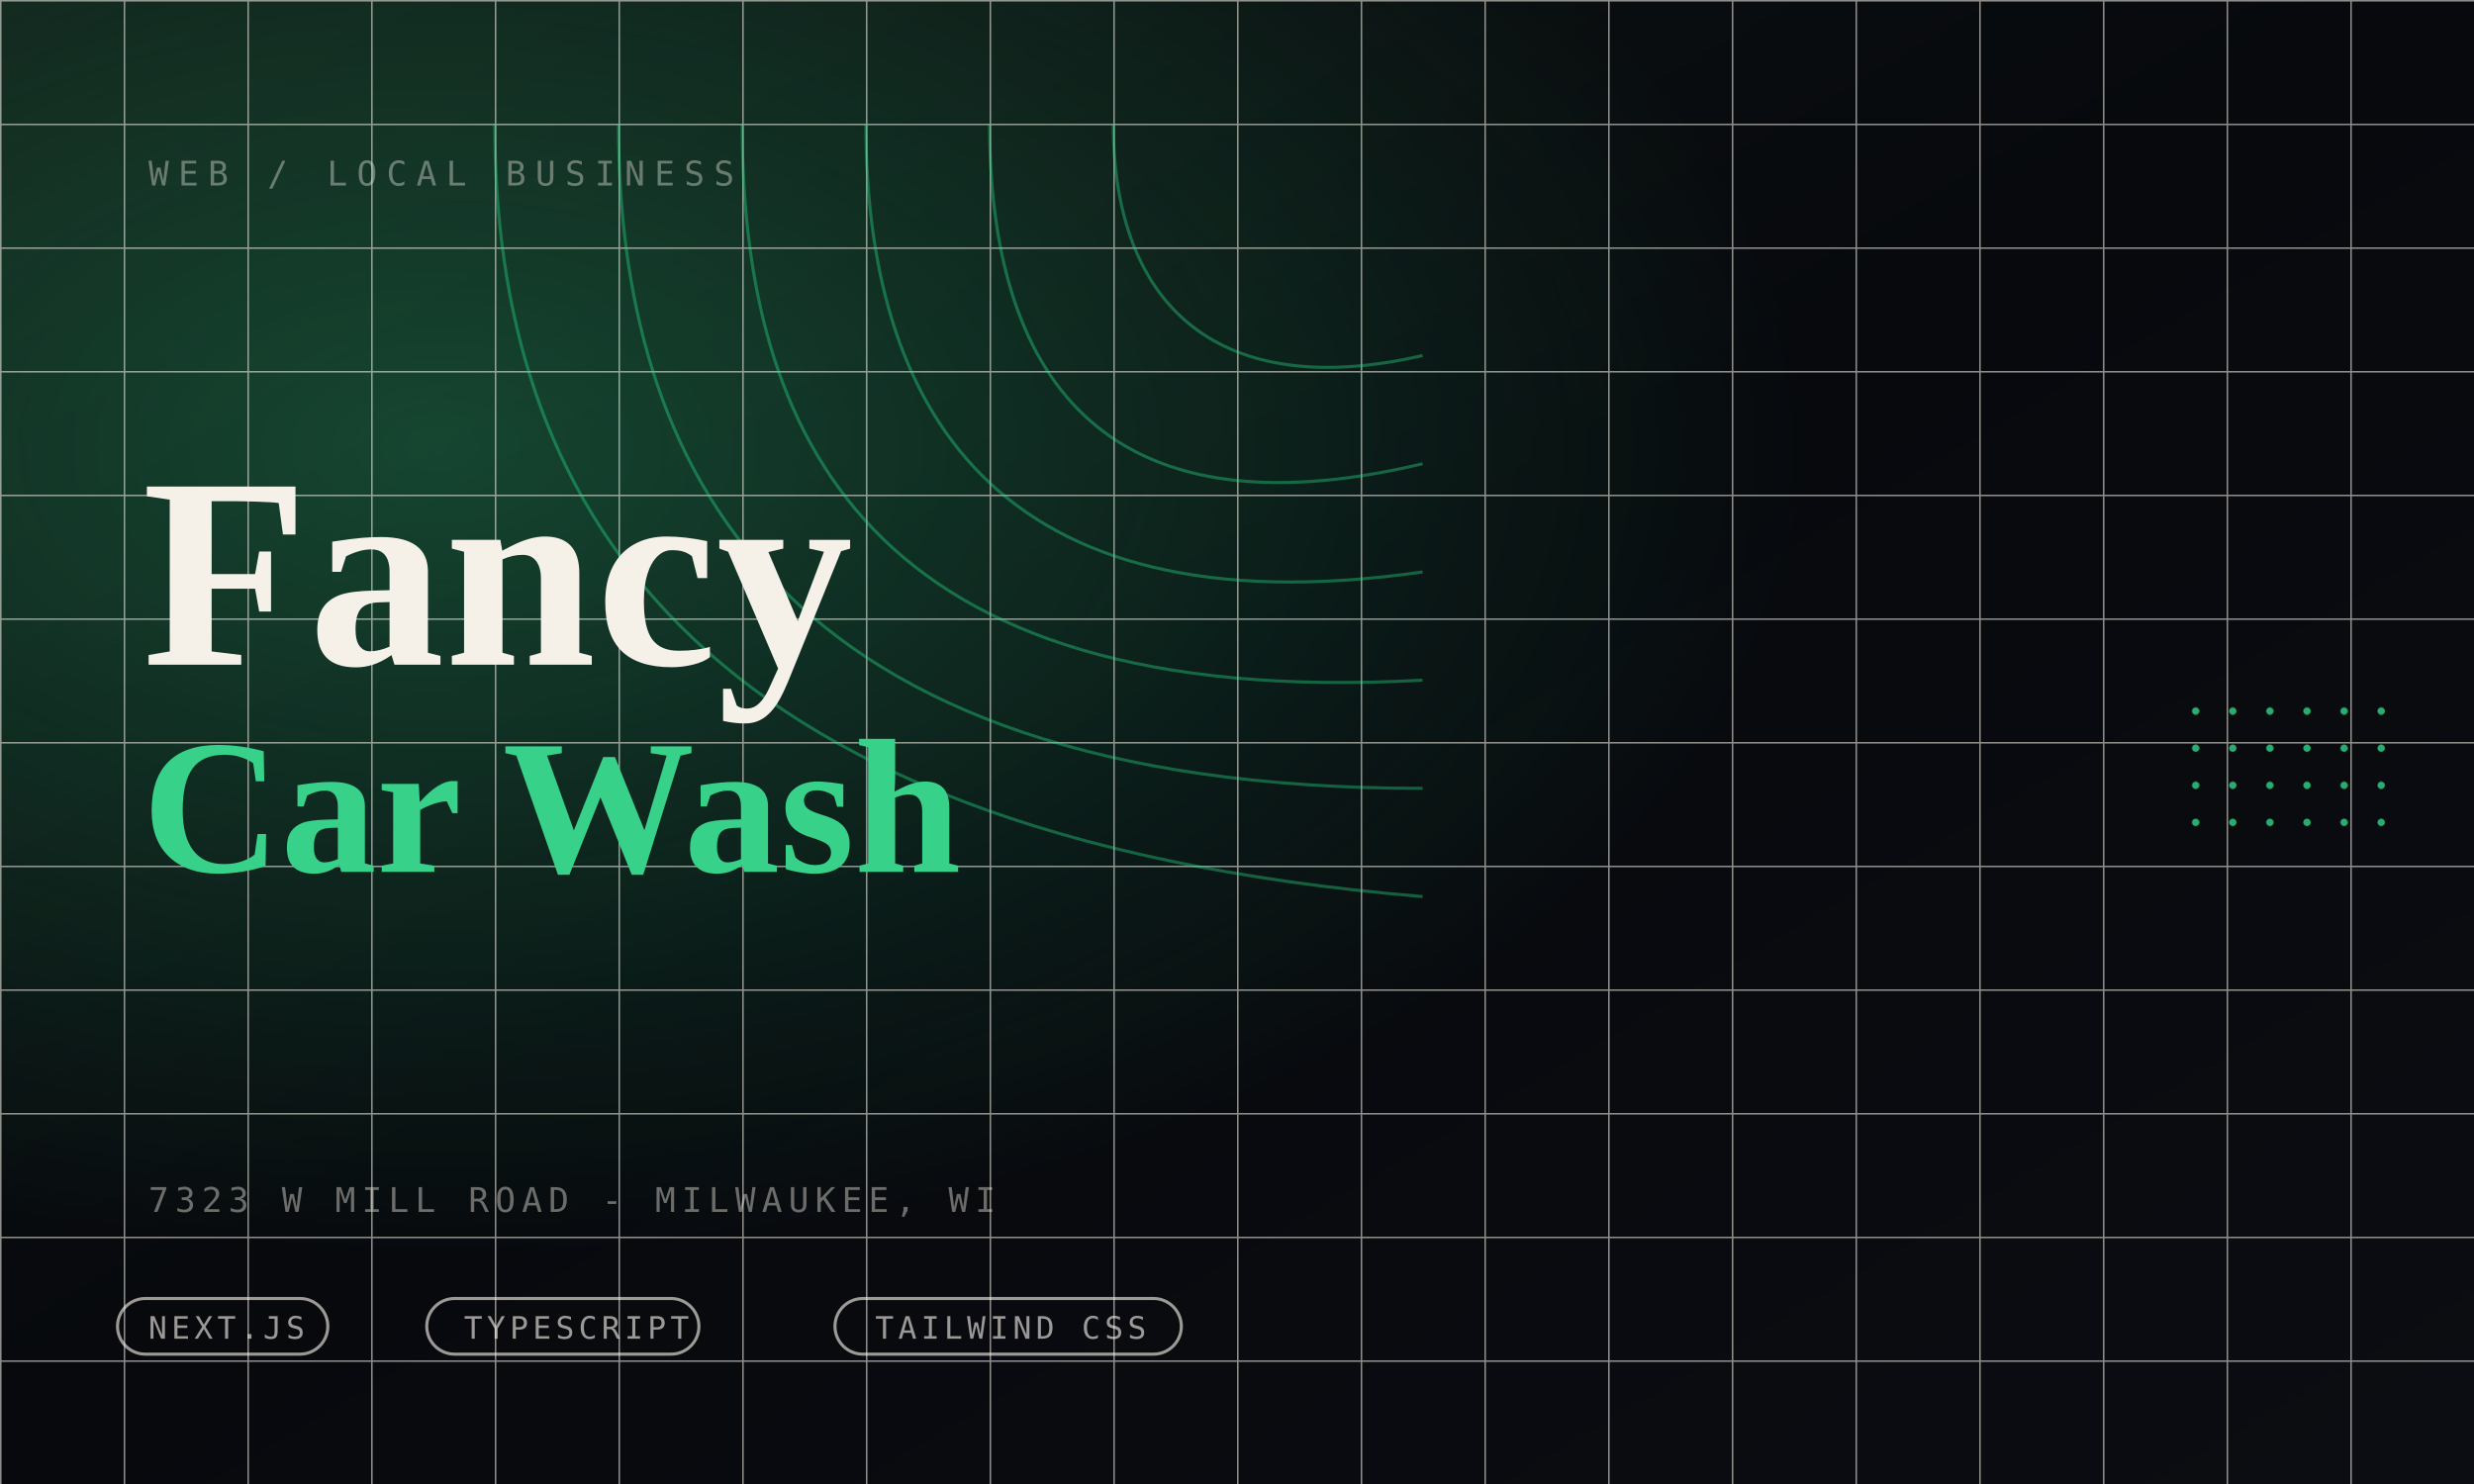
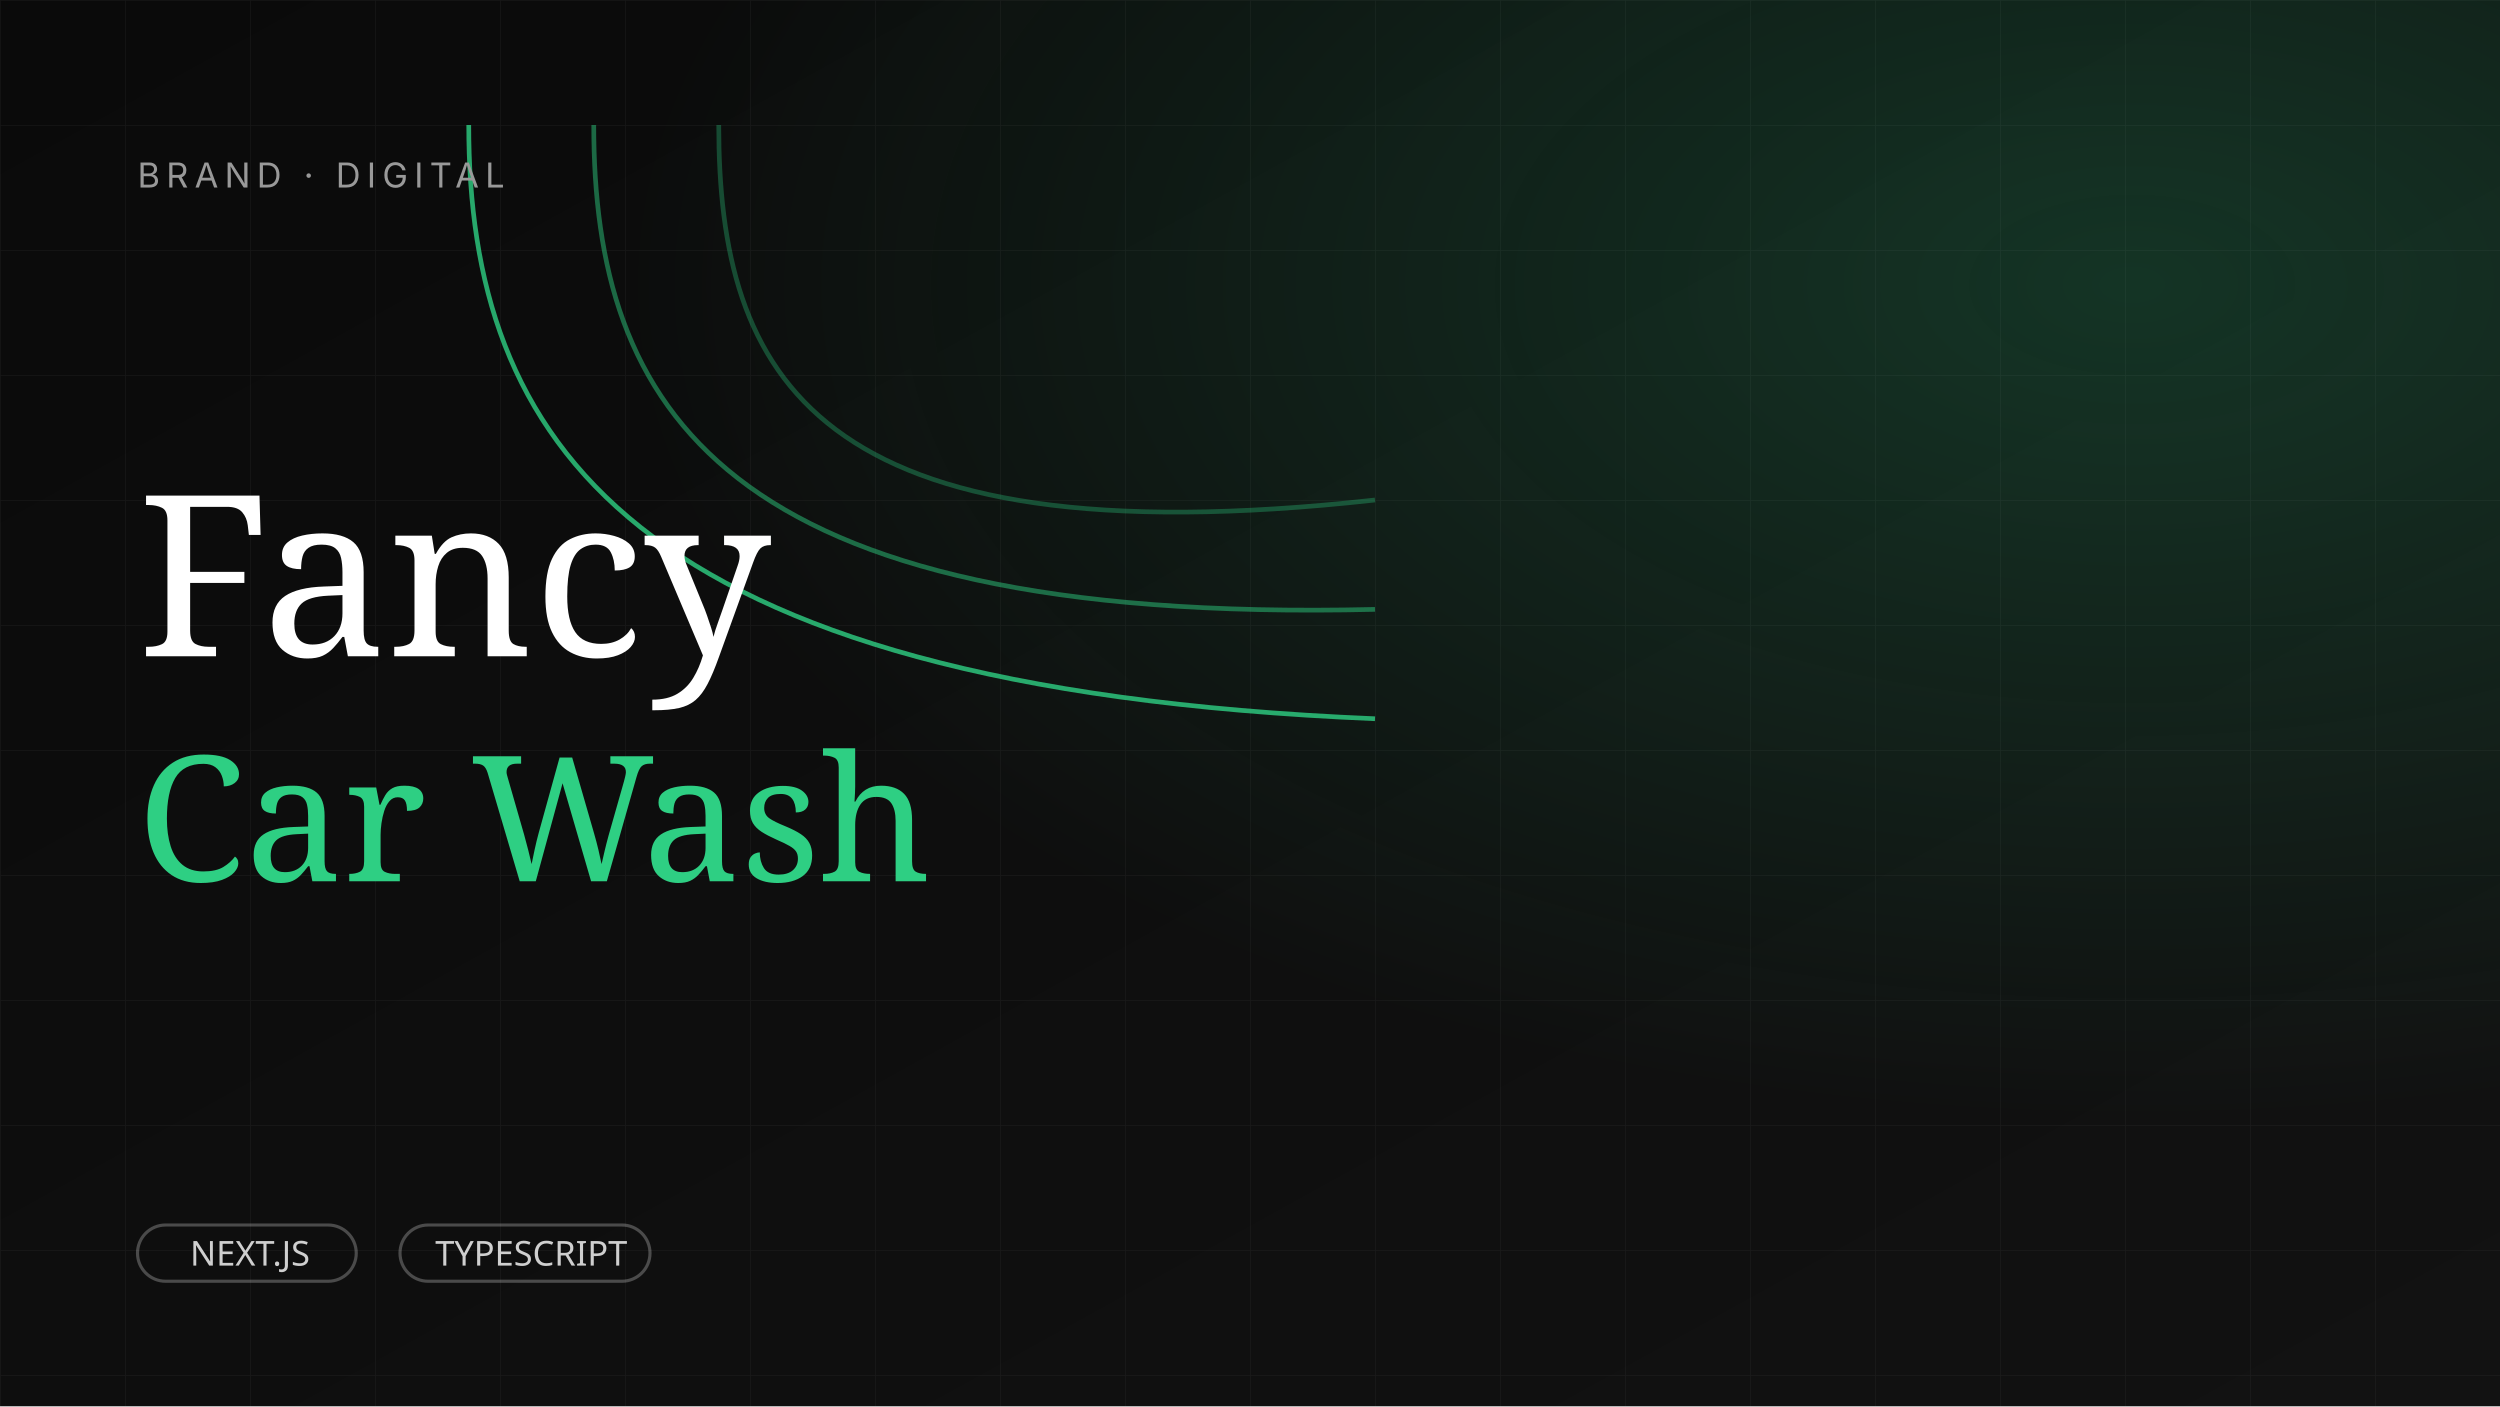
- <svg xmlns="http://www.w3.org/2000/svg" width="800" height="480" viewBox="0 0 800 480" role="img" aria-labelledby="title desc">
+ <svg xmlns="http://www.w3.org/2000/svg" width="800" height="450" viewBox="0 0 800 450" role="img" aria-labelledby="title">
  <defs>
    <linearGradient id="bg" x1="0" y1="0" x2="1" y2="1">
-       <stop offset="0" stop-color="#101714" />
-       <stop offset="0.48" stop-color="#07090d" />
-       <stop offset="1" stop-color="#0b0d12" />
+       <stop offset="0" stop-color="#0a0a0a" />
+       <stop offset="1" stop-color="#121212" />
    </linearGradient>
-     <radialGradient id="glow" cx="18%" cy="30%" r="55%">
-       <stop offset="0" stop-color="#2ecf83" stop-opacity="0.28" />
+     <radialGradient id="accent" cx="85%" cy="20%" r="60%">
+       <stop offset="0" stop-color="#2ecf83" stop-opacity="0.2" />
      <stop offset="1" stop-color="#2ecf83" stop-opacity="0" />
    </radialGradient>
    <pattern id="grid" width="40" height="40" patternUnits="userSpaceOnUse">
-       <path d="M 40 0 L 0 0 0 40" fill="none" stroke="#f6f1e8" stroke-opacity="0.56" stroke-width="1" />
-     </pattern>
-     <pattern id="dots" width="12" height="12" patternUnits="userSpaceOnUse">
-       <circle cx="2" cy="2" r="1.2" fill="#2ecf83" opacity="0.86" />
+       <path d="M 40 0 L 0 0 0 40" fill="none" stroke="#ffffff" stroke-opacity="0.05" stroke-width="0.5" />
    </pattern>
  </defs>
-   <rect width="800" height="480" fill="url(#bg)" />
-   <rect width="800" height="480" fill="url(#glow)" />
-   <rect width="800" height="480" fill="url(#grid)" />
-   <g opacity="0.38" stroke="#26e08a" stroke-width="1" fill="none">
-     <path d="M160 40 C160 160 220 270 460 290" />
-     <path d="M200 40 C200 150 250 255 460 255" />
-     <path d="M240 40 C240 140 280 230 460 220" />
-     <path d="M280 40 C280 130 320 205 460 185" />
-     <path d="M320 40 C320 120 355 175 460 150" />
-     <path d="M360 40 C360 100 395 130 460 115" />
+   <rect width="800" height="450" fill="url(#bg)" />
+   <rect width="800" height="450" fill="url(#accent)" />
+   <rect width="800" height="450" fill="url(#grid)" />
+   <g opacity="0.8">
+     <path d="M150 40 C150 140 200 220 440 230" stroke="#2ecf83" stroke-width="1.5" fill="none" />
+     <path d="M190 40 C190 130 230 200 440 195" stroke="#2ecf83" stroke-opacity="0.6" stroke-width="1.5" fill="none" />
+     <path d="M230 40 C230 120 260 180 440 160" stroke="#2ecf83" stroke-opacity="0.4" stroke-width="1.5" fill="none" />
  </g>
-   <rect x="700" y="220" width="78" height="50" fill="url(#dots)" opacity="0.95" />
-   <text x="48" y="60" fill="#f6f1e8" opacity="0.38" font-family="ui-monospace, SFMono-Regular, Menlo, monospace" font-size="11" letter-spacing="3">WEB / LOCAL BUSINESS</text>
-   <text x="46" y="215" fill="#f6f1e8" font-family="Georgia, 'Times New Roman', serif" font-size="88" font-weight="700">Fancy</text>
-   <text x="46" y="282" fill="#37d189" font-family="Georgia, 'Times New Roman', serif" font-size="62" font-weight="700">Car Wash</text>
-   <text x="48" y="392" fill="#f6f1e8" opacity="0.42" font-family="ui-monospace, SFMono-Regular, Menlo, monospace" font-size="11" letter-spacing="2">7323 W MILL ROAD - MILWAUKEE, WI</text>
-   <g fill="none" stroke="#f6f1e8" stroke-opacity="0.62" font-family="ui-monospace, SFMono-Regular, Menlo, monospace" font-size="10" letter-spacing="1.4">
-     <rect x="38" y="420" width="68" height="18" rx="9" />
-     <text x="48" y="433" fill="#f6f1e8" opacity="0.62" stroke="none">NEXT.JS</text>
-     <rect x="138" y="420" width="88" height="18" rx="9" />
-     <text x="150" y="433" fill="#f6f1e8" opacity="0.62" stroke="none">TYPESCRIPT</text>
-     <rect x="270" y="420" width="112" height="18" rx="9" />
-     <text x="283" y="433" fill="#f6f1e8" opacity="0.62" stroke="none">TAILWIND CSS</text>
+   <text x="44" y="60" fill="#999" font-family="system-ui, -apple-system, sans-serif" font-size="11" letter-spacing="2">BRAND · DIGITAL</text>
+   <text x="44" y="210" fill="#ffffff" font-family="Georgia, serif" font-size="72" font-weight="400">Fancy</text>
+   <text x="44" y="282" fill="#2ecf83" font-family="Georgia, serif" font-size="56" font-weight="400">Car Wash</text>
+   <g fill="none" stroke="#ffffff" stroke-opacity="0.25">
+     <rect x="44" y="392" width="70" height="18" rx="9" />
+     <rect x="128" y="392" width="80" height="18" rx="9" />
  </g>
+   <text x="80" y="405" text-anchor="middle" fill="#ffffff" fill-opacity="0.8" font-family="system-ui, sans-serif" font-size="11">NEXT.JS</text>
+   <text x="170" y="405" text-anchor="middle" fill="#ffffff" fill-opacity="0.8" font-family="system-ui, sans-serif" font-size="11">TYPESCRIPT</text>
</svg>
